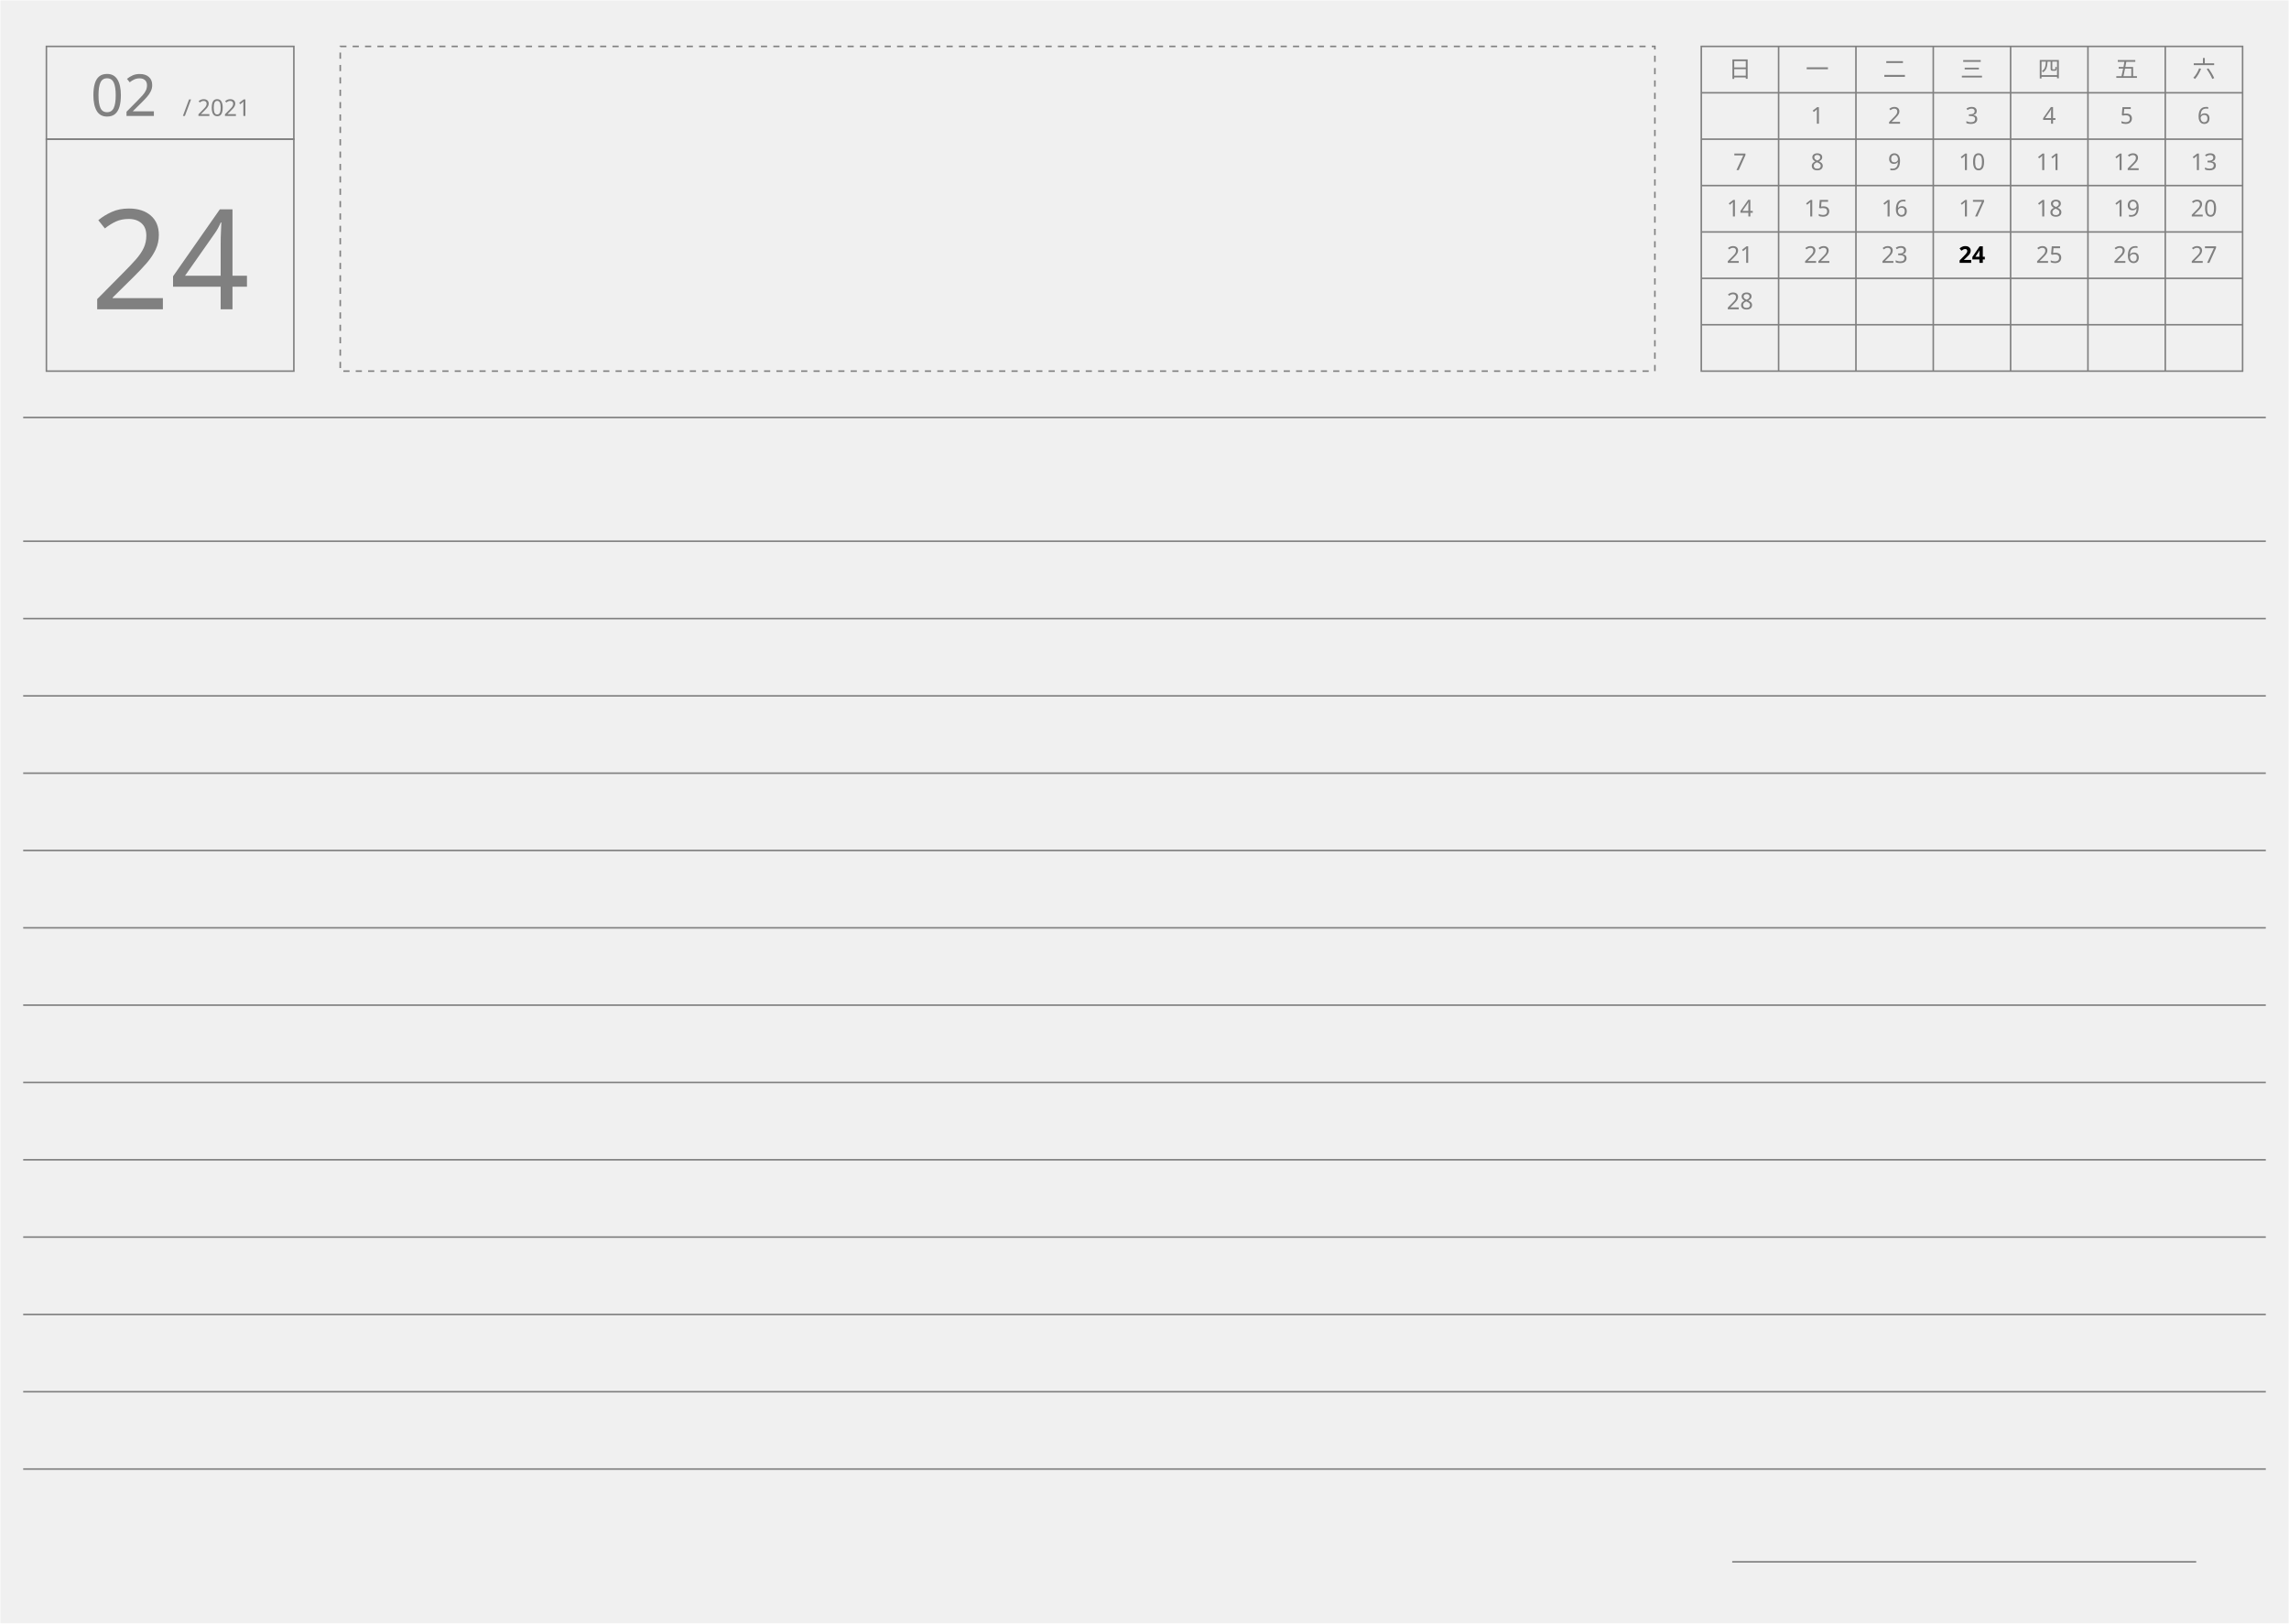
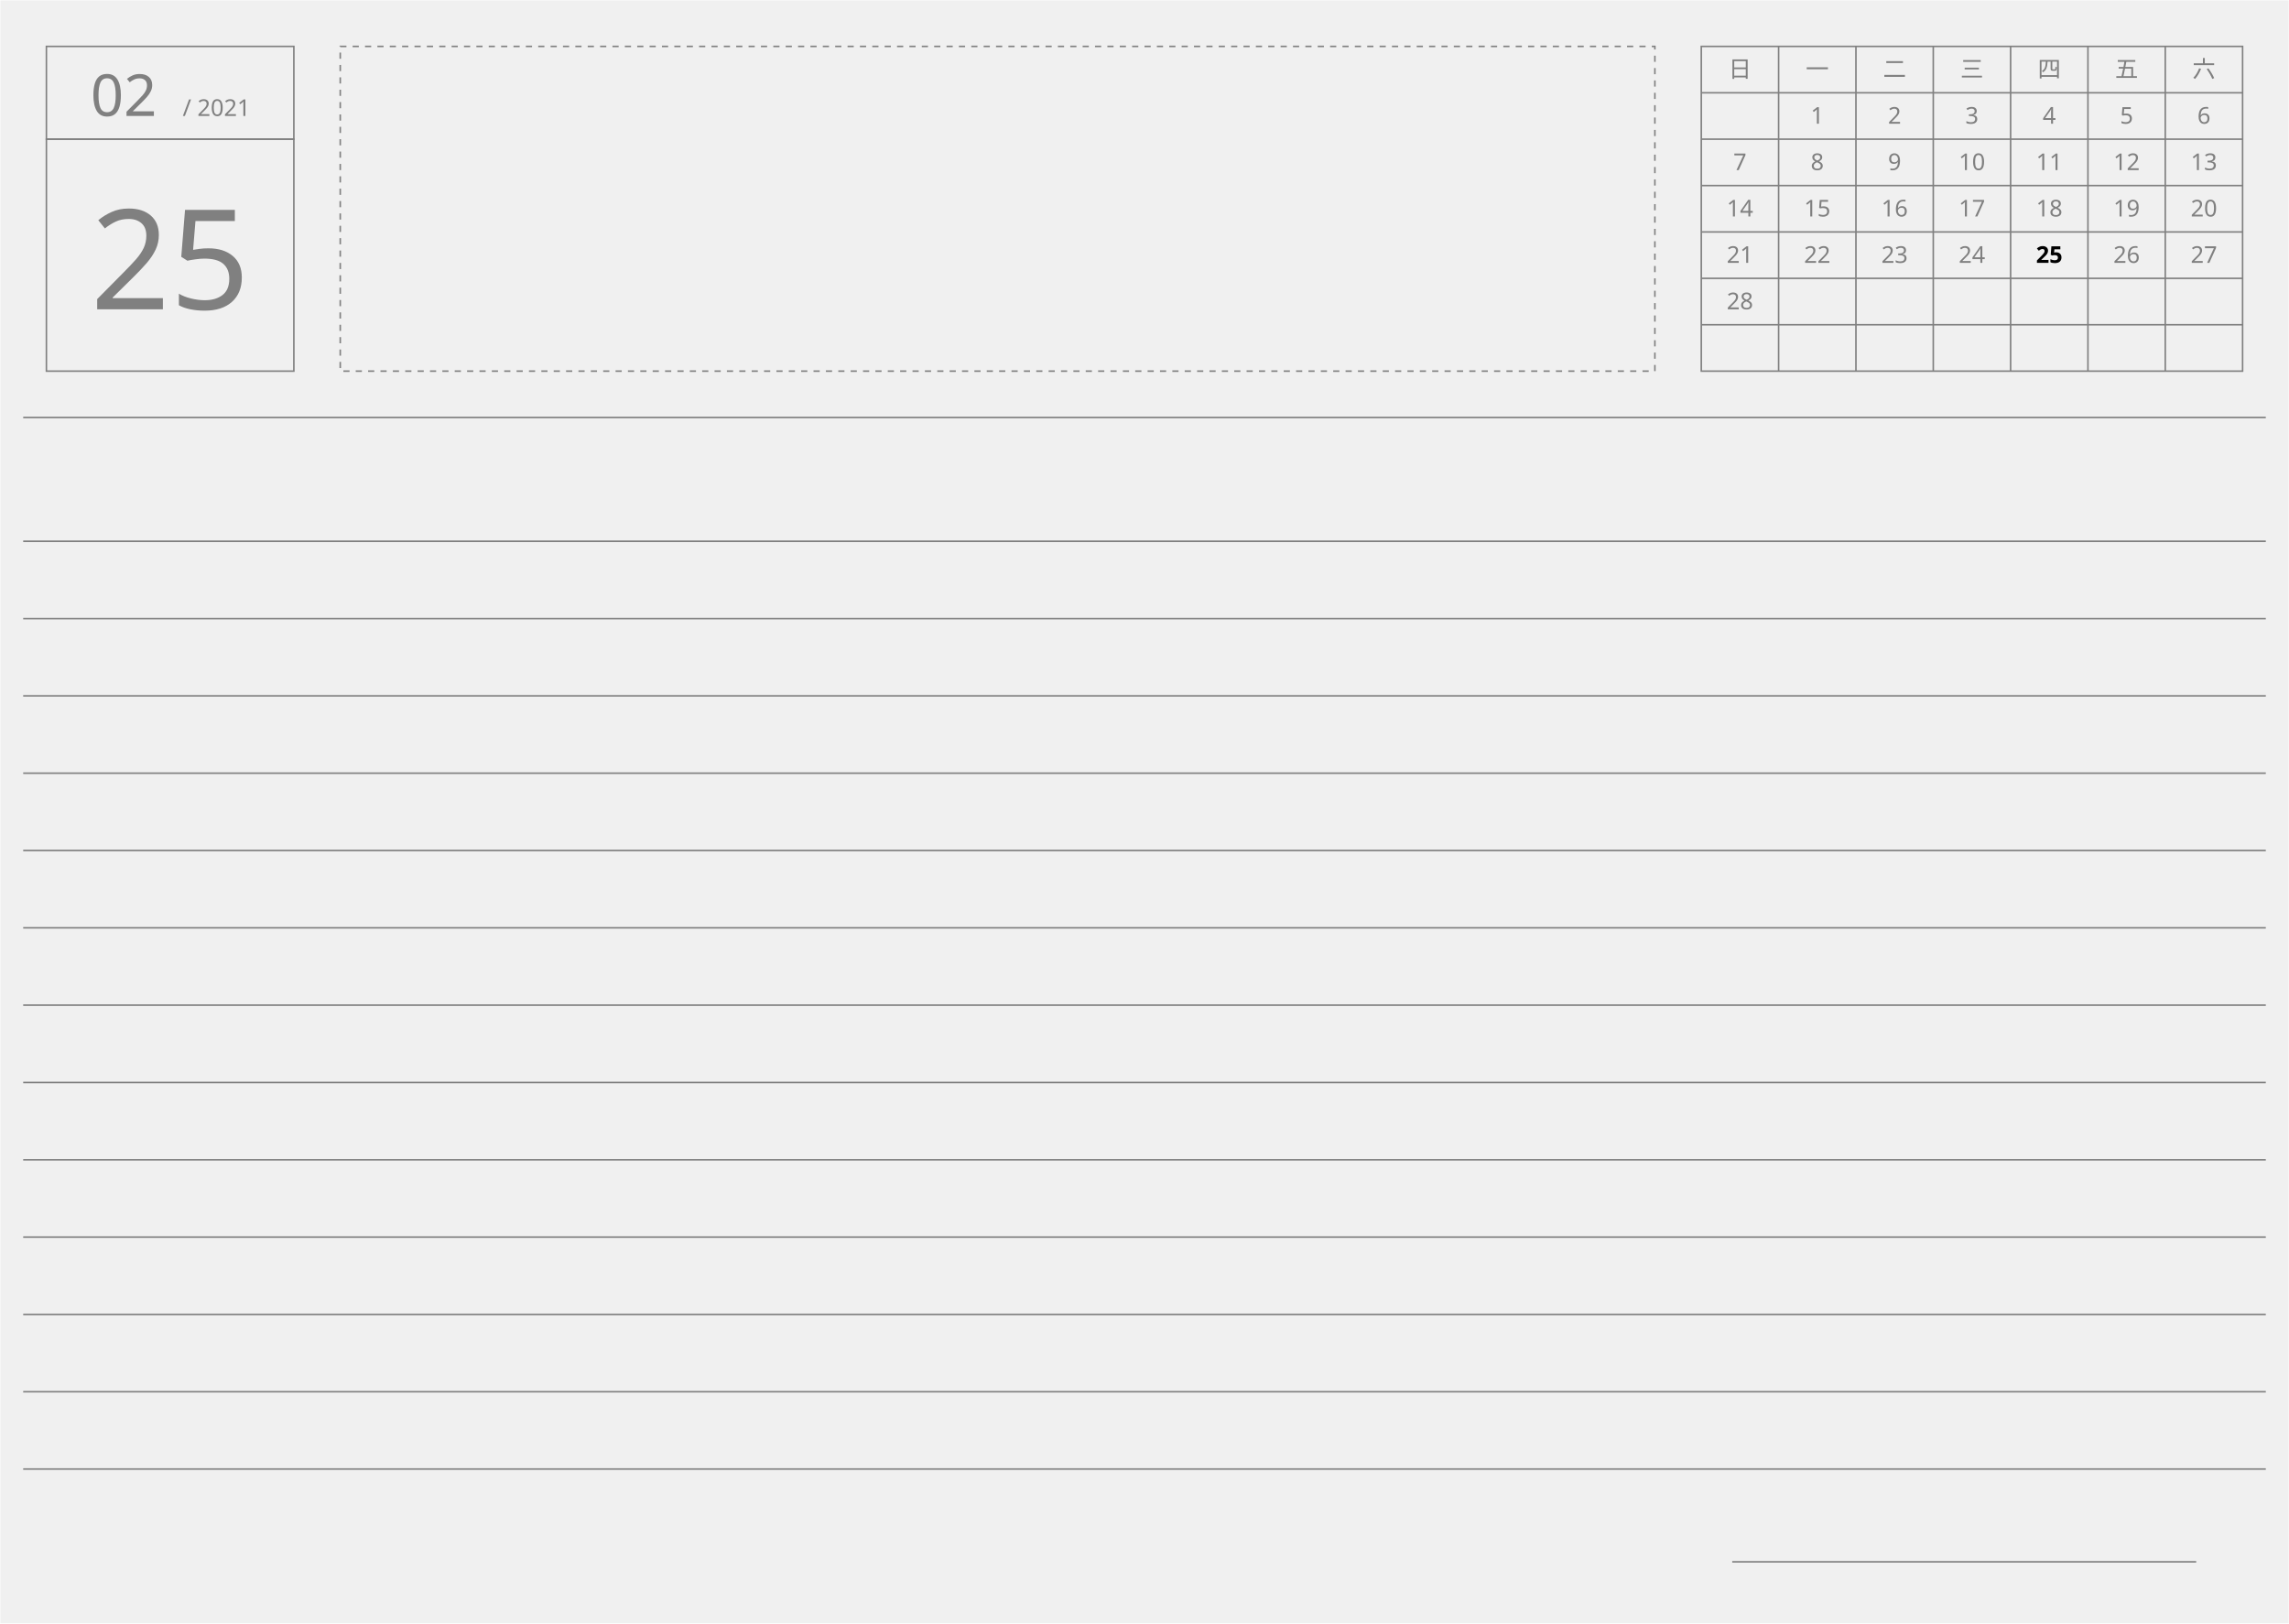
<svg xmlns="http://www.w3.org/2000/svg" fill="silver" viewBox="0 0 2960 2100">
  <rect stroke="white" stroke-width="1" fill="none" width="100%" height="100%" />
  <g transform="translate(2200,60)">
    <g id="calendar-table">
      <path d="M0 0 L700 0 L700 420 L0 420 Z" stroke="gray" stroke-width="2" fill="none" />
      <path d="M0 60 L700 60" stroke="gray" stroke-width="2" fill="none" />
      <path d="M0 120 L700 120" stroke="gray" stroke-width="2" fill="none" />
      <path d="M0 180 L700 180" stroke="gray" stroke-width="2" fill="none" />
      <path d="M0 240 L700 240" stroke="gray" stroke-width="2" fill="none" />
      <path d="M0 300 L700 300" stroke="gray" stroke-width="2" fill="none" />
      <path d="M0 360 L700 360" stroke="gray" stroke-width="2" fill="none" />
      <path d="M100 0 L100 420" stroke="gray" stroke-width="2" fill="none" />
      <path d="M200 0 L200 420" stroke="gray" stroke-width="2" fill="none" />
      <path d="M300 0 L300 420" stroke="gray" stroke-width="2" fill="none" />
      <path d="M400 0 L400 420" stroke="gray" stroke-width="2" fill="none" />
      <path d="M500 0 L500 420" stroke="gray" stroke-width="2" fill="none" />
      <path d="M600 0 L600 420" stroke="gray" stroke-width="2" fill="none" />
    </g>
    <g style="font-size:30px; font-family: verdana, 微软雅黑;">
      <text x="50" y="40" text-anchor="middle" fill="gray">日</text>
      <text x="150" y="40" text-anchor="middle" fill="gray">一</text>
      <text x="250" y="40" text-anchor="middle" fill="gray">二</text>
      <text x="350" y="40" text-anchor="middle" fill="gray">三</text>
      <text x="450" y="40" text-anchor="middle" fill="gray">四</text>
      <text x="550" y="40" text-anchor="middle" fill="gray">五</text>
      <text x="650" y="40" text-anchor="middle" fill="gray">六</text>
    </g>
    <g style="font-size:30px; font-family: verdana;">
      <text text-anchor="middle" x="150" y="100" fill="gray">1</text>
      <text text-anchor="middle" x="250" y="100" fill="gray">2</text>
      <text text-anchor="middle" x="350" y="100" fill="gray">3</text>
      <text text-anchor="middle" x="450" y="100" fill="gray">4</text>
      <text text-anchor="middle" x="550" y="100" fill="gray">5</text>
      <text text-anchor="middle" x="650" y="100" fill="gray">6</text>
      <text text-anchor="middle" x="50" y="160" fill="gray">7</text>
      <text text-anchor="middle" x="150" y="160" fill="gray">8</text>
      <text text-anchor="middle" x="250" y="160" fill="gray">9</text>
      <text text-anchor="middle" x="350" y="160" fill="gray">10</text>
      <text text-anchor="middle" x="450" y="160" fill="gray">11</text>
      <text text-anchor="middle" x="550" y="160" fill="gray">12</text>
      <text text-anchor="middle" x="650" y="160" fill="gray">13</text>
      <text text-anchor="middle" x="50" y="220" fill="gray">14</text>
      <text text-anchor="middle" x="150" y="220" fill="gray">15</text>
      <text text-anchor="middle" x="250" y="220" fill="gray">16</text>
      <text text-anchor="middle" x="350" y="220" fill="gray">17</text>
      <text text-anchor="middle" x="450" y="220" fill="gray">18</text>
      <text text-anchor="middle" x="550" y="220" fill="gray">19</text>
      <text text-anchor="middle" x="650" y="220" fill="gray">20</text>
      <text text-anchor="middle" x="50" y="280" fill="gray">21</text>
      <text text-anchor="middle" x="150" y="280" fill="gray">22</text>
      <text text-anchor="middle" x="250" y="280" fill="gray">23</text>
-       <text text-anchor="middle" x="350" y="280" style="fill: black; font-weight: bold;">24</text>
-       <text text-anchor="middle" x="450" y="280" fill="gray">25</text>
+       <text text-anchor="middle" x="350" y="280" fill="gray">24</text>
+       <text text-anchor="middle" x="450" y="280" style="fill: black; font-weight: bold;">25</text>
      <text text-anchor="middle" x="550" y="280" fill="gray">26</text>
      <text text-anchor="middle" x="650" y="280" fill="gray">27</text>
      <text text-anchor="middle" x="50" y="340" fill="gray">28</text>
    </g>
  </g>
  <g transform="translate(60,60)" style="font-size:30px; font-family: verdana;">
    <rect stroke="gray" stroke-width="2" fill="none" width="320" height="120" />
    <rect y="120" stroke="gray" stroke-width="2" fill="none" width="320" height="300" />
    <text x="100" y="90" text-anchor="middle" style="font-size: 2.5em;" fill="gray">02</text>
    <text x="220" y="90" text-anchor="middle" fill="gray">/ 2021</text>
-     <text x="160" y="340" text-anchor="middle" style="font-size: 6em;" fill="gray">24</text>
+     <text x="160" y="340" text-anchor="middle" style="font-size: 6em;" fill="gray">25</text>
  </g>
  <path d="M440 60 L2140 60 L2140 480 L440 480 Z" stroke-dasharray="8,8" stroke="gray" stroke-width="2" fill="none" />
  <path d="M30 540 L2930 540" stroke="gray" stroke-width="2" fill="none" />
  <g class="lines">
    <path d="M30 700 L2930 700" stroke="gray" stroke-width="2" fill="none" />
    <path d="M30 800 L2930 800" stroke="gray" stroke-width="2" fill="none" />
    <path d="M30 900 L2930 900" stroke="gray" stroke-width="2" fill="none" />
    <path d="M30 1000 L2930 1000" stroke="gray" stroke-width="2" fill="none" />
    <path d="M30 1100 L2930 1100" stroke="gray" stroke-width="2" fill="none" />
    <path d="M30 1200 L2930 1200" stroke="gray" stroke-width="2" fill="none" />
    <path d="M30 1300 L2930 1300" stroke="gray" stroke-width="2" fill="none" />
    <path d="M30 1400 L2930 1400" stroke="gray" stroke-width="2" fill="none" />
    <path d="M30 1500 L2930 1500" stroke="gray" stroke-width="2" fill="none" />
    <path d="M30 1600 L2930 1600" stroke="gray" stroke-width="2" fill="none" />
    <path d="M30 1700 L2930 1700" stroke="gray" stroke-width="2" fill="none" />
    <path d="M30 1800 L2930 1800" stroke="gray" stroke-width="2" fill="none" />
    <path d="M30 1900 L2930 1900" stroke="gray" stroke-width="2" fill="none" />
  </g>
  <path d="M2240 2020 L2840 2020" stroke="gray" stroke-width="2" fill="none" />
</svg>
